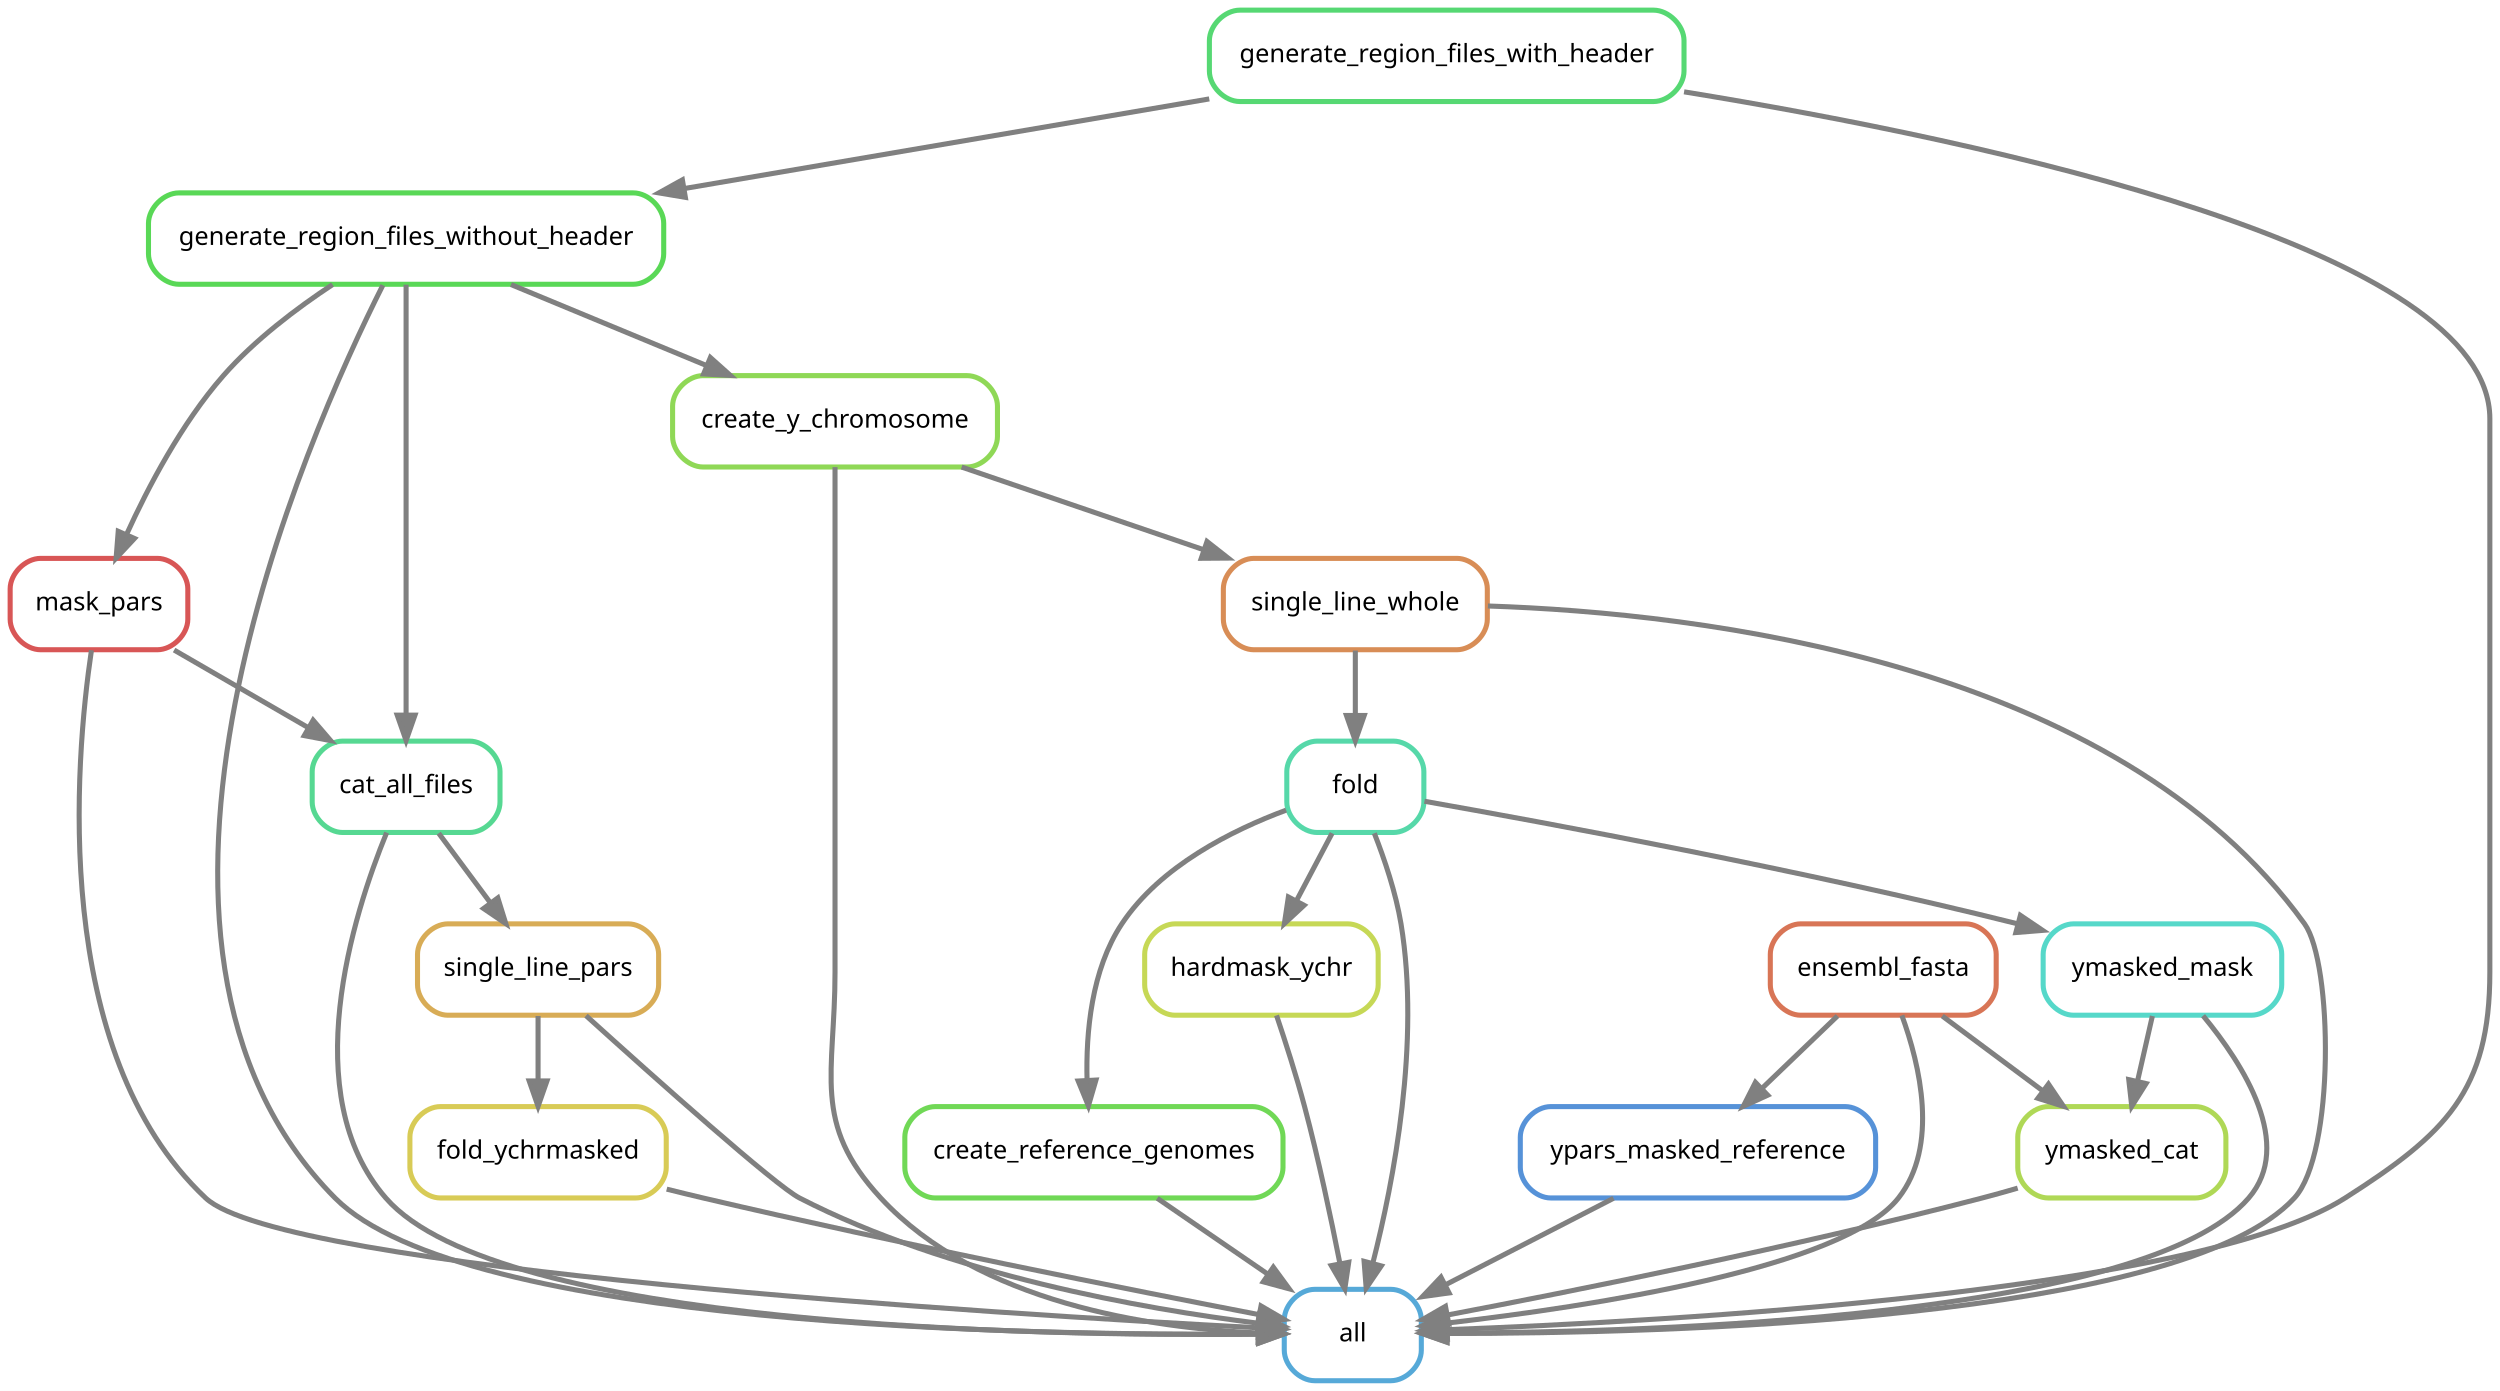
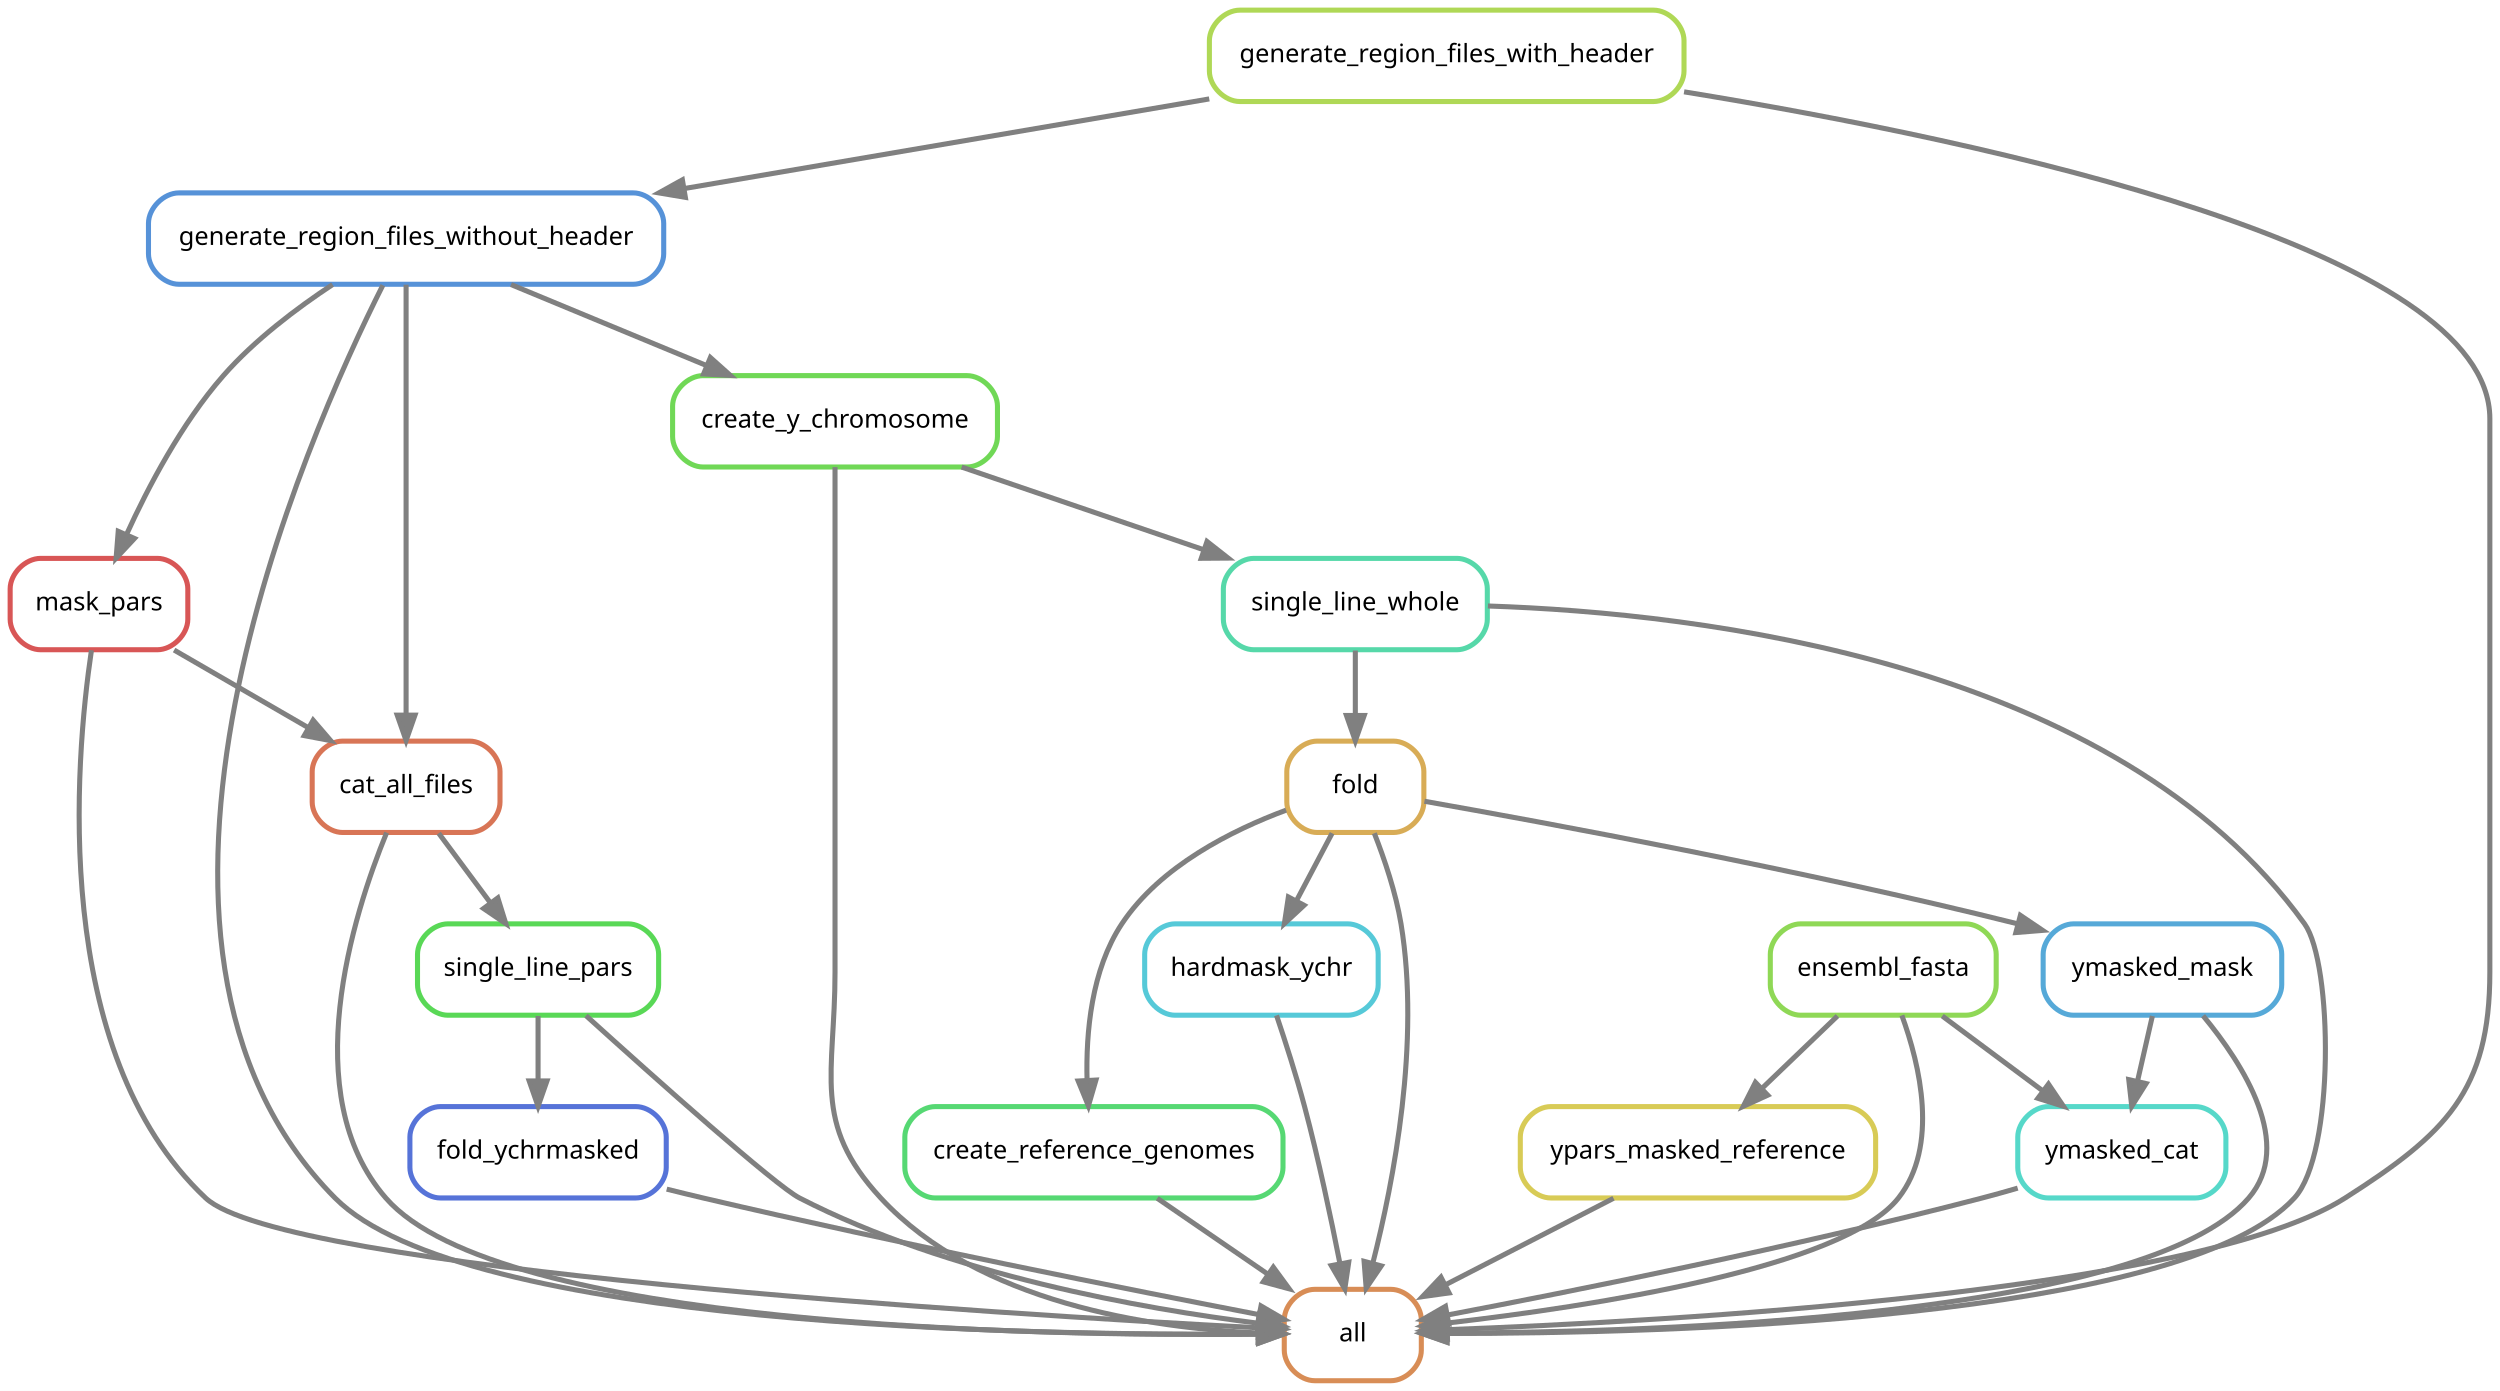
<svg xmlns="http://www.w3.org/2000/svg" width="985pt" height="548pt" viewBox="0.00 0.00 985.00 548.00">
  <g id="graph0" class="graph" transform="scale(1 1) rotate(0) translate(4 544)">
    <polygon fill="white" stroke="transparent" points="-4,4 -4,-544 981,-544 981,4 -4,4" />
    <g id="node1" class="node">
-       <path fill="none" stroke="#56a9d8" stroke-width="2" d="M544,-36C544,-36 514,-36 514,-36 508,-36 502,-30 502,-24 502,-24 502,-12 502,-12 502,-6 508,0 514,0 514,0 544,0 544,0 550,0 556,-6 556,-12 556,-12 556,-24 556,-24 556,-30 550,-36 544,-36" />
+       <path fill="none" stroke="#d88d56" stroke-width="2" d="M544,-36C544,-36 514,-36 514,-36 508,-36 502,-30 502,-24 502,-24 502,-12 502,-12 502,-6 508,0 514,0 514,0 544,0 544,0 550,0 556,-6 556,-12 556,-12 556,-24 556,-24 556,-30 550,-36 544,-36" />
      <text text-anchor="middle" x="529" y="-15.5" font-family="sans" font-size="10.00">all</text>
    </g>
    <g id="node2" class="node">
-       <path fill="none" stroke="#56d892" stroke-width="2" d="M181,-252C181,-252 131,-252 131,-252 125,-252 119,-246 119,-240 119,-240 119,-228 119,-228 119,-222 125,-216 131,-216 131,-216 181,-216 181,-216 187,-216 193,-222 193,-228 193,-228 193,-240 193,-240 193,-246 187,-252 181,-252" />
+       <path fill="none" stroke="#d87556" stroke-width="2" d="M181,-252C181,-252 131,-252 131,-252 125,-252 119,-246 119,-240 119,-240 119,-228 119,-228 119,-222 125,-216 131,-216 131,-216 181,-216 181,-216 187,-216 193,-222 193,-228 193,-228 193,-240 193,-240 193,-246 187,-252 181,-252" />
      <text text-anchor="middle" x="156" y="-231.5" font-family="sans" font-size="10.00">cat_all_files</text>
    </g>
-     <g id="edge12" class="edge">
+     <g id="edge1" class="edge">
      <path fill="none" stroke="grey" stroke-width="2" d="M148.34,-215.95C135.09,-183.56 112.54,-112.74 148,-72 192.36,-21.05 404.56,-17.53 491.61,-18.29" />
      <polygon fill="grey" stroke="grey" stroke-width="2" points="491.79,-21.79 501.83,-18.41 491.87,-14.79 491.79,-21.79" />
    </g>
    <g id="node15" class="node">
-       <path fill="none" stroke="#d8ac56" stroke-width="2" d="M243.5,-180C243.5,-180 172.5,-180 172.5,-180 166.5,-180 160.5,-174 160.5,-168 160.5,-168 160.5,-156 160.5,-156 160.5,-150 166.5,-144 172.5,-144 172.5,-144 243.5,-144 243.5,-144 249.5,-144 255.5,-150 255.5,-156 255.5,-156 255.5,-168 255.5,-168 255.5,-174 249.5,-180 243.5,-180" />
+       <path fill="none" stroke="#59d856" stroke-width="2" d="M243.5,-180C243.5,-180 172.5,-180 172.5,-180 166.5,-180 160.5,-174 160.5,-168 160.5,-168 160.5,-156 160.5,-156 160.5,-150 166.5,-144 172.5,-144 172.5,-144 243.5,-144 243.5,-144 249.5,-144 255.5,-150 255.5,-156 255.5,-156 255.5,-168 255.5,-168 255.5,-174 249.5,-180 243.5,-180" />
      <text text-anchor="middle" x="208" y="-159.5" font-family="sans" font-size="10.00">single_line_pars</text>
    </g>
    <g id="edge29" class="edge">
      <path fill="none" stroke="grey" stroke-width="2" d="M168.85,-215.7C175.03,-207.39 182.54,-197.28 189.32,-188.14" />
      <polygon fill="grey" stroke="grey" stroke-width="2" points="192.14,-190.22 195.29,-180.1 186.52,-186.04 192.14,-190.22" />
    </g>
    <g id="node3" class="node">
-       <path fill="none" stroke="#59d856" stroke-width="2" d="M245.5,-468C245.5,-468 66.5,-468 66.5,-468 60.5,-468 54.5,-462 54.5,-456 54.5,-456 54.5,-444 54.5,-444 54.5,-438 60.5,-432 66.5,-432 66.5,-432 245.5,-432 245.5,-432 251.5,-432 257.5,-438 257.5,-444 257.5,-444 257.5,-456 257.5,-456 257.5,-462 251.5,-468 245.5,-468" />
+       <path fill="none" stroke="#5692d8" stroke-width="2" d="M245.5,-468C245.5,-468 66.5,-468 66.5,-468 60.5,-468 54.5,-462 54.5,-456 54.5,-456 54.5,-444 54.5,-444 54.5,-438 60.5,-432 66.5,-432 66.5,-432 245.5,-432 245.5,-432 251.5,-432 257.5,-438 257.5,-444 257.5,-444 257.5,-456 257.5,-456 257.5,-462 251.5,-468 245.5,-468" />
      <text text-anchor="middle" x="156" y="-447.5" font-family="sans" font-size="10.00">generate_region_files_without_header</text>
    </g>
-     <g id="edge10" class="edge">
+     <g id="edge14" class="edge">
      <path fill="none" stroke="grey" stroke-width="2" d="M146.85,-431.63C116.72,-371.83 28.11,-172.6 128,-72 178.34,-21.3 401.99,-17.71 491.65,-18.38" />
      <polygon fill="grey" stroke="grey" stroke-width="2" points="491.86,-21.88 501.89,-18.47 491.93,-14.88 491.86,-21.88" />
    </g>
    <g id="edge17" class="edge">
      <path fill="none" stroke="grey" stroke-width="2" d="M156,-431.85C156,-394.83 156,-307.18 156,-262.39" />
      <polygon fill="grey" stroke="grey" stroke-width="2" points="159.5,-262.23 156,-252.23 152.5,-262.23 159.5,-262.23" />
    </g>
    <g id="node5" class="node">
      <path fill="none" stroke="#d85656" stroke-width="2" d="M58,-324C58,-324 12,-324 12,-324 6,-324 0,-318 0,-312 0,-312 0,-300 0,-300 0,-294 6,-288 12,-288 12,-288 58,-288 58,-288 64,-288 70,-294 70,-300 70,-300 70,-312 70,-312 70,-318 64,-324 58,-324" />
      <text text-anchor="middle" x="35" y="-303.5" font-family="sans" font-size="10.00">mask_pars</text>
    </g>
    <g id="edge19" class="edge">
      <path fill="none" stroke="grey" stroke-width="2" d="M127.03,-431.88C112.87,-422.53 96.28,-410.01 84,-396 67.56,-377.25 54.34,-352.07 45.79,-333.28" />
      <polygon fill="grey" stroke="grey" stroke-width="2" points="48.98,-331.85 41.75,-324.1 42.58,-334.66 48.98,-331.85" />
    </g>
    <g id="node10" class="node">
-       <path fill="none" stroke="#8fd856" stroke-width="2" d="M377,-396C377,-396 273,-396 273,-396 267,-396 261,-390 261,-384 261,-384 261,-372 261,-372 261,-366 267,-360 273,-360 273,-360 377,-360 377,-360 383,-360 389,-366 389,-372 389,-372 389,-384 389,-384 389,-390 383,-396 377,-396" />
+       <path fill="none" stroke="#70d856" stroke-width="2" d="M377,-396C377,-396 273,-396 273,-396 267,-396 261,-390 261,-384 261,-384 261,-372 261,-372 261,-366 267,-360 273,-360 273,-360 377,-360 377,-360 383,-360 389,-366 389,-372 389,-372 389,-384 389,-384 389,-390 383,-396 377,-396" />
      <text text-anchor="middle" x="325" y="-375.5" font-family="sans" font-size="10.00">create_y_chromosome</text>
    </g>
    <g id="edge25" class="edge">
      <path fill="none" stroke="grey" stroke-width="2" d="M197.34,-431.88C220.55,-422.26 249.69,-410.19 274.27,-400.01" />
      <polygon fill="grey" stroke="grey" stroke-width="2" points="275.89,-403.13 283.79,-396.07 273.21,-396.66 275.89,-403.13" />
    </g>
    <g id="node4" class="node">
-       <path fill="none" stroke="#56d873" stroke-width="2" d="M647.5,-540C647.5,-540 484.5,-540 484.5,-540 478.5,-540 472.5,-534 472.5,-528 472.5,-528 472.5,-516 472.5,-516 472.5,-510 478.5,-504 484.5,-504 484.5,-504 647.5,-504 647.5,-504 653.5,-504 659.5,-510 659.5,-516 659.5,-516 659.5,-528 659.5,-528 659.5,-534 653.5,-540 647.5,-540" />
+       <path fill="none" stroke="#afd856" stroke-width="2" d="M647.5,-540C647.5,-540 484.5,-540 484.5,-540 478.5,-540 472.5,-534 472.5,-528 472.5,-528 472.5,-516 472.5,-516 472.5,-510 478.5,-504 484.5,-504 484.5,-504 647.5,-504 647.5,-504 653.5,-504 659.5,-510 659.5,-516 659.5,-516 659.5,-528 659.5,-528 659.5,-534 653.5,-540 647.5,-540" />
      <text text-anchor="middle" x="566" y="-519.5" font-family="sans" font-size="10.00">generate_region_files_with_header</text>
    </g>
-     <g id="edge11" class="edge">
+     <g id="edge5" class="edge">
      <path fill="none" stroke="grey" stroke-width="2" d="M659.52,-507.82C780.8,-488.06 977,-445.76 977,-379 977,-379 977,-379 977,-161 977,-114.03 959.6,-97.27 920,-72 861.72,-34.81 652.3,-23.32 566.28,-20.12" />
      <polygon fill="grey" stroke="grey" stroke-width="2" points="566.3,-16.62 556.18,-19.76 566.05,-23.61 566.3,-16.62" />
    </g>
    <g id="edge18" class="edge">
      <path fill="none" stroke="grey" stroke-width="2" d="M472.45,-505.03C410.98,-494.53 330.3,-480.76 265.8,-469.75" />
      <polygon fill="grey" stroke="grey" stroke-width="2" points="266.03,-466.24 255.59,-468 264.86,-473.14 266.03,-466.24" />
    </g>
-     <g id="edge1" class="edge">
+     <g id="edge2" class="edge">
      <path fill="none" stroke="grey" stroke-width="2" d="M32.03,-287.81C25.61,-244.41 15.61,-129.72 77,-72 107.06,-43.74 388.93,-26.31 491.72,-20.85" />
      <polygon fill="grey" stroke="grey" stroke-width="2" points="492.14,-24.34 501.94,-20.32 491.77,-17.35 492.14,-24.34" />
    </g>
    <g id="edge16" class="edge">
      <path fill="none" stroke="grey" stroke-width="2" d="M64.6,-287.88C80.57,-278.64 100.46,-267.13 117.61,-257.21" />
      <polygon fill="grey" stroke="grey" stroke-width="2" points="119.38,-260.23 126.29,-252.19 115.88,-254.17 119.38,-260.23" />
    </g>
    <g id="node6" class="node">
-       <path fill="none" stroke="#afd856" stroke-width="2" d="M861,-108C861,-108 803,-108 803,-108 797,-108 791,-102 791,-96 791,-96 791,-84 791,-84 791,-78 797,-72 803,-72 803,-72 861,-72 861,-72 867,-72 873,-78 873,-84 873,-84 873,-96 873,-96 873,-102 867,-108 861,-108" />
+       <path fill="none" stroke="#56d8c9" stroke-width="2" d="M861,-108C861,-108 803,-108 803,-108 797,-108 791,-102 791,-96 791,-96 791,-84 791,-84 791,-78 797,-72 803,-72 803,-72 861,-72 861,-72 867,-72 873,-78 873,-84 873,-84 873,-96 873,-96 873,-102 867,-108 861,-108" />
      <text text-anchor="middle" x="832" y="-87.5" font-family="sans" font-size="10.00">ymasked_cat</text>
    </g>
-     <g id="edge7" class="edge">
+     <g id="edge11" class="edge">
      <path fill="none" stroke="grey" stroke-width="2" d="M790.97,-75.88C786.28,-74.51 781.55,-73.19 777,-72 702.98,-52.69 615.19,-35.18 566.43,-25.92" />
      <polygon fill="grey" stroke="grey" stroke-width="2" points="566.82,-22.43 556.34,-24.02 565.52,-29.31 566.82,-22.43" />
    </g>
    <g id="node7" class="node">
-       <path fill="none" stroke="#56d8c9" stroke-width="2" d="M883,-180C883,-180 813,-180 813,-180 807,-180 801,-174 801,-168 801,-168 801,-156 801,-156 801,-150 807,-144 813,-144 813,-144 883,-144 883,-144 889,-144 895,-150 895,-156 895,-156 895,-168 895,-168 895,-174 889,-180 883,-180" />
+       <path fill="none" stroke="#56a9d8" stroke-width="2" d="M883,-180C883,-180 813,-180 813,-180 807,-180 801,-174 801,-168 801,-168 801,-156 801,-156 801,-150 807,-144 813,-144 813,-144 883,-144 883,-144 889,-144 895,-150 895,-156 895,-156 895,-168 895,-168 895,-174 889,-180 883,-180" />
      <text text-anchor="middle" x="848" y="-159.5" font-family="sans" font-size="10.00">ymasked_mask</text>
    </g>
-     <g id="edge14" class="edge">
+     <g id="edge13" class="edge">
      <path fill="none" stroke="grey" stroke-width="2" d="M864.01,-143.8C880.06,-124.43 900.02,-92.93 882,-72 841.52,-24.99 648.42,-19.09 566.2,-18.76" />
      <polygon fill="grey" stroke="grey" stroke-width="2" points="566.06,-15.26 556.05,-18.74 566.05,-22.26 566.06,-15.26" />
    </g>
    <g id="edge21" class="edge">
      <path fill="none" stroke="grey" stroke-width="2" d="M844.04,-143.7C842.28,-135.98 840.16,-126.71 838.2,-118.11" />
      <polygon fill="grey" stroke="grey" stroke-width="2" points="841.55,-117.07 835.91,-108.1 834.73,-118.63 841.55,-117.07" />
    </g>
    <g id="node8" class="node">
-       <path fill="none" stroke="#56d8a9" stroke-width="2" d="M545,-252C545,-252 515,-252 515,-252 509,-252 503,-246 503,-240 503,-240 503,-228 503,-228 503,-222 509,-216 515,-216 515,-216 545,-216 545,-216 551,-216 557,-222 557,-228 557,-228 557,-240 557,-240 557,-246 551,-252 545,-252" />
+       <path fill="none" stroke="#d8ac56" stroke-width="2" d="M545,-252C545,-252 515,-252 515,-252 509,-252 503,-246 503,-240 503,-240 503,-228 503,-228 503,-222 509,-216 515,-216 515,-216 545,-216 545,-216 551,-216 557,-222 557,-228 557,-228 557,-240 557,-240 557,-246 551,-252 545,-252" />
      <text text-anchor="middle" x="530" y="-231.5" font-family="sans" font-size="10.00">fold</text>
    </g>
-     <g id="edge13" class="edge">
+     <g id="edge3" class="edge">
      <path fill="none" stroke="grey" stroke-width="2" d="M537.48,-215.7C541.47,-205.52 545.97,-192.27 548,-180 555.71,-133.35 545.11,-78.58 536.92,-46.45" />
      <polygon fill="grey" stroke="grey" stroke-width="2" points="540.22,-45.23 534.27,-36.47 533.45,-47.03 540.22,-45.23" />
    </g>
    <g id="edge22" class="edge">
      <path fill="none" stroke="grey" stroke-width="2" d="M557.23,-228.3C604.9,-219.89 706.45,-201.15 791,-180 791.1,-179.97 791.2,-179.95 791.3,-179.92" />
      <polygon fill="grey" stroke="grey" stroke-width="2" points="792.03,-183.35 800.81,-177.43 790.25,-176.58 792.03,-183.35" />
    </g>
    <g id="node13" class="node">
-       <path fill="none" stroke="#70d856" stroke-width="2" d="M489.5,-108C489.5,-108 364.5,-108 364.5,-108 358.5,-108 352.5,-102 352.5,-96 352.5,-96 352.5,-84 352.5,-84 352.5,-78 358.5,-72 364.5,-72 364.5,-72 489.5,-72 489.5,-72 495.5,-72 501.5,-78 501.5,-84 501.5,-84 501.5,-96 501.5,-96 501.5,-102 495.5,-108 489.5,-108" />
+       <path fill="none" stroke="#56d873" stroke-width="2" d="M489.5,-108C489.5,-108 364.5,-108 364.5,-108 358.5,-108 352.5,-102 352.5,-96 352.5,-96 352.5,-84 352.5,-84 352.5,-78 358.5,-72 364.5,-72 364.5,-72 489.5,-72 489.5,-72 495.5,-72 501.5,-78 501.5,-84 501.5,-84 501.5,-96 501.5,-96 501.5,-102 495.5,-108 489.5,-108" />
      <text text-anchor="middle" x="427" y="-87.5" font-family="sans" font-size="10.00">create_reference_genomes</text>
    </g>
    <g id="edge27" class="edge">
      <path fill="none" stroke="grey" stroke-width="2" d="M502.74,-224.8C481.47,-216.9 453.08,-202.74 438,-180 426,-161.91 423.81,-137.13 424.3,-118.31" />
      <polygon fill="grey" stroke="grey" stroke-width="2" points="427.8,-118.45 424.83,-108.28 420.81,-118.08 427.8,-118.45" />
    </g>
    <g id="node16" class="node">
-       <path fill="none" stroke="#c6d856" stroke-width="2" d="M527,-180C527,-180 459,-180 459,-180 453,-180 447,-174 447,-168 447,-168 447,-156 447,-156 447,-150 453,-144 459,-144 459,-144 527,-144 527,-144 533,-144 539,-150 539,-156 539,-156 539,-168 539,-168 539,-174 533,-180 527,-180" />
+       <path fill="none" stroke="#56c9d8" stroke-width="2" d="M527,-180C527,-180 459,-180 459,-180 453,-180 447,-174 447,-168 447,-168 447,-156 447,-156 447,-150 453,-144 459,-144 459,-144 527,-144 527,-144 533,-144 539,-150 539,-156 539,-156 539,-168 539,-168 539,-174 533,-180 527,-180" />
      <text text-anchor="middle" x="493" y="-159.5" font-family="sans" font-size="10.00">hardmask_ychr</text>
    </g>
    <g id="edge30" class="edge">
      <path fill="none" stroke="grey" stroke-width="2" d="M520.85,-215.7C516.6,-207.64 511.44,-197.89 506.73,-188.98" />
      <polygon fill="grey" stroke="grey" stroke-width="2" points="509.81,-187.31 502.04,-180.1 503.62,-190.58 509.81,-187.31" />
    </g>
    <g id="node9" class="node">
-       <path fill="none" stroke="#d88d56" stroke-width="2" d="M570,-324C570,-324 490,-324 490,-324 484,-324 478,-318 478,-312 478,-312 478,-300 478,-300 478,-294 484,-288 490,-288 490,-288 570,-288 570,-288 576,-288 582,-294 582,-300 582,-300 582,-312 582,-312 582,-318 576,-324 570,-324" />
+       <path fill="none" stroke="#56d8a9" stroke-width="2" d="M570,-324C570,-324 490,-324 490,-324 484,-324 478,-318 478,-312 478,-312 478,-300 478,-300 478,-294 484,-288 490,-288 490,-288 570,-288 570,-288 576,-288 582,-294 582,-300 582,-300 582,-312 582,-312 582,-318 576,-324 570,-324" />
      <text text-anchor="middle" x="530" y="-303.5" font-family="sans" font-size="10.00">single_line_whole</text>
    </g>
-     <g id="edge6" class="edge">
+     <g id="edge10" class="edge">
      <path fill="none" stroke="grey" stroke-width="2" d="M582.24,-305.24C666.31,-302.44 829.69,-283.19 904,-180 915.11,-164.58 916.03,-89.48 900,-72 855.72,-23.72 651.51,-18.6 566.4,-18.61" />
      <polygon fill="grey" stroke="grey" stroke-width="2" points="566.15,-15.12 556.16,-18.64 566.17,-22.12 566.15,-15.12" />
    </g>
    <g id="edge23" class="edge">
      <path fill="none" stroke="grey" stroke-width="2" d="M530,-287.7C530,-279.98 530,-270.71 530,-262.11" />
      <polygon fill="grey" stroke="grey" stroke-width="2" points="533.5,-262.1 530,-252.1 526.5,-262.1 533.5,-262.1" />
    </g>
-     <g id="edge8" class="edge">
+     <g id="edge6" class="edge">
      <path fill="none" stroke="grey" stroke-width="2" d="M325,-359.95C325,-333.29 325,-280.11 325,-235 325,-235 325,-235 325,-161 325,-120.64 315.6,-101.63 343,-72 381.25,-30.64 449.26,-20.73 491.59,-18.81" />
      <polygon fill="grey" stroke="grey" stroke-width="2" points="491.88,-22.3 501.76,-18.48 491.65,-15.31 491.88,-22.3" />
    </g>
    <g id="edge24" class="edge">
      <path fill="none" stroke="grey" stroke-width="2" d="M374.89,-359.97C403.65,-350.14 440.01,-337.73 470.29,-327.39" />
      <polygon fill="grey" stroke="grey" stroke-width="2" points="471.56,-330.65 479.89,-324.11 469.3,-324.03 471.56,-330.65" />
    </g>
    <g id="node11" class="node">
-       <path fill="none" stroke="#d87556" stroke-width="2" d="M770.5,-180C770.5,-180 705.5,-180 705.5,-180 699.5,-180 693.5,-174 693.5,-168 693.5,-168 693.5,-156 693.5,-156 693.5,-150 699.5,-144 705.5,-144 705.5,-144 770.5,-144 770.5,-144 776.5,-144 782.5,-150 782.5,-156 782.5,-156 782.5,-168 782.5,-168 782.5,-174 776.5,-180 770.5,-180" />
+       <path fill="none" stroke="#8fd856" stroke-width="2" d="M770.5,-180C770.5,-180 705.5,-180 705.5,-180 699.5,-180 693.5,-174 693.5,-168 693.5,-168 693.5,-156 693.5,-156 693.5,-150 699.5,-144 705.5,-144 705.5,-144 770.5,-144 770.5,-144 776.5,-144 782.5,-150 782.5,-156 782.5,-156 782.5,-168 782.5,-168 782.5,-174 776.5,-180 770.5,-180" />
      <text text-anchor="middle" x="738" y="-159.5" font-family="sans" font-size="10.00">ensembl_fasta</text>
    </g>
-     <g id="edge2" class="edge">
+     <g id="edge7" class="edge">
      <path fill="none" stroke="grey" stroke-width="2" d="M745.33,-143.94C752.45,-124.41 760.05,-92.48 744,-72 722.34,-44.35 622.07,-29.17 566.44,-22.75" />
      <polygon fill="grey" stroke="grey" stroke-width="2" points="566.6,-19.24 556.27,-21.61 565.82,-26.2 566.6,-19.24" />
    </g>
    <g id="edge20" class="edge">
      <path fill="none" stroke="grey" stroke-width="2" d="M761.24,-143.7C773.19,-134.8 787.92,-123.82 800.85,-114.2" />
      <polygon fill="grey" stroke="grey" stroke-width="2" points="803.1,-116.88 809.03,-108.1 798.92,-111.27 803.1,-116.88" />
    </g>
    <g id="node12" class="node">
-       <path fill="none" stroke="#5692d8" stroke-width="2" d="M723,-108C723,-108 607,-108 607,-108 601,-108 595,-102 595,-96 595,-96 595,-84 595,-84 595,-78 601,-72 607,-72 607,-72 723,-72 723,-72 729,-72 735,-78 735,-84 735,-84 735,-96 735,-96 735,-102 729,-108 723,-108" />
+       <path fill="none" stroke="#d8cb56" stroke-width="2" d="M723,-108C723,-108 607,-108 607,-108 601,-108 595,-102 595,-96 595,-96 595,-84 595,-84 595,-78 601,-72 607,-72 607,-72 723,-72 723,-72 729,-72 735,-78 735,-84 735,-84 735,-96 735,-96 735,-102 729,-108 723,-108" />
      <text text-anchor="middle" x="665" y="-87.5" font-family="sans" font-size="10.00">ypars_masked_reference</text>
    </g>
    <g id="edge26" class="edge">
      <path fill="none" stroke="grey" stroke-width="2" d="M719.96,-143.7C710.94,-135.05 699.88,-124.45 690.06,-115.03" />
      <polygon fill="grey" stroke="grey" stroke-width="2" points="692.48,-112.5 682.84,-108.1 687.63,-117.55 692.48,-112.5" />
    </g>
-     <g id="edge15" class="edge">
+     <g id="edge4" class="edge">
      <path fill="none" stroke="grey" stroke-width="2" d="M631.73,-71.88C611.68,-61.56 586.13,-48.4 565.52,-37.8" />
      <polygon fill="grey" stroke="grey" stroke-width="2" points="566.93,-34.59 556.44,-33.12 563.73,-40.81 566.93,-34.59" />
    </g>
    <g id="edge9" class="edge">
      <path fill="none" stroke="grey" stroke-width="2" d="M451.95,-71.88C465.04,-62.89 481.26,-51.76 495.44,-42.03" />
      <polygon fill="grey" stroke="grey" stroke-width="2" points="497.69,-44.73 503.95,-36.19 493.73,-38.96 497.69,-44.73" />
    </g>
    <g id="node14" class="node">
-       <path fill="none" stroke="#d8cb56" stroke-width="2" d="M246.5,-108C246.5,-108 169.5,-108 169.5,-108 163.5,-108 157.5,-102 157.5,-96 157.5,-96 157.5,-84 157.5,-84 157.5,-78 163.5,-72 169.5,-72 169.5,-72 246.5,-72 246.5,-72 252.5,-72 258.5,-78 258.5,-84 258.5,-84 258.5,-96 258.5,-96 258.5,-102 252.5,-108 246.5,-108" />
+       <path fill="none" stroke="#5673d8" stroke-width="2" d="M246.5,-108C246.5,-108 169.5,-108 169.5,-108 163.5,-108 157.5,-102 157.5,-96 157.5,-96 157.5,-84 157.5,-84 157.5,-78 163.5,-72 169.5,-72 169.5,-72 246.5,-72 246.5,-72 252.5,-72 258.5,-78 258.5,-84 258.5,-84 258.5,-96 258.5,-96 258.5,-102 252.5,-108 246.5,-108" />
      <text text-anchor="middle" x="208" y="-87.5" font-family="sans" font-size="10.00">fold_ychrmasked</text>
    </g>
-     <g id="edge5" class="edge">
+     <g id="edge15" class="edge">
      <path fill="none" stroke="grey" stroke-width="2" d="M258.68,-75.48C263.51,-74.27 268.34,-73.09 273,-72 350.56,-53.84 442.11,-35.67 492,-26.04" />
      <polygon fill="grey" stroke="grey" stroke-width="2" points="492.84,-29.44 501.99,-24.11 491.51,-22.57 492.84,-29.44" />
    </g>
-     <g id="edge4" class="edge">
+     <g id="edge8" class="edge">
      <path fill="none" stroke="grey" stroke-width="2" d="M226.89,-143.82C253.94,-119.36 301.49,-76.9 311,-72 369.83,-41.71 446.58,-28.28 491.56,-22.67" />
      <polygon fill="grey" stroke="grey" stroke-width="2" points="492.22,-26.12 501.74,-21.47 491.4,-19.17 492.22,-26.12" />
    </g>
    <g id="edge28" class="edge">
      <path fill="none" stroke="grey" stroke-width="2" d="M208,-143.7C208,-135.98 208,-126.71 208,-118.11" />
      <polygon fill="grey" stroke="grey" stroke-width="2" points="211.5,-118.1 208,-108.1 204.5,-118.1 211.5,-118.1" />
    </g>
-     <g id="edge3" class="edge">
+     <g id="edge12" class="edge">
      <path fill="none" stroke="grey" stroke-width="2" d="M498.95,-143.94C502.43,-133.62 506.77,-120.14 510,-108 515.46,-87.52 520.41,-64.06 523.89,-46.37" />
      <polygon fill="grey" stroke="grey" stroke-width="2" points="527.4,-46.66 525.86,-36.18 520.53,-45.34 527.4,-46.66" />
    </g>
  </g>
</svg>
